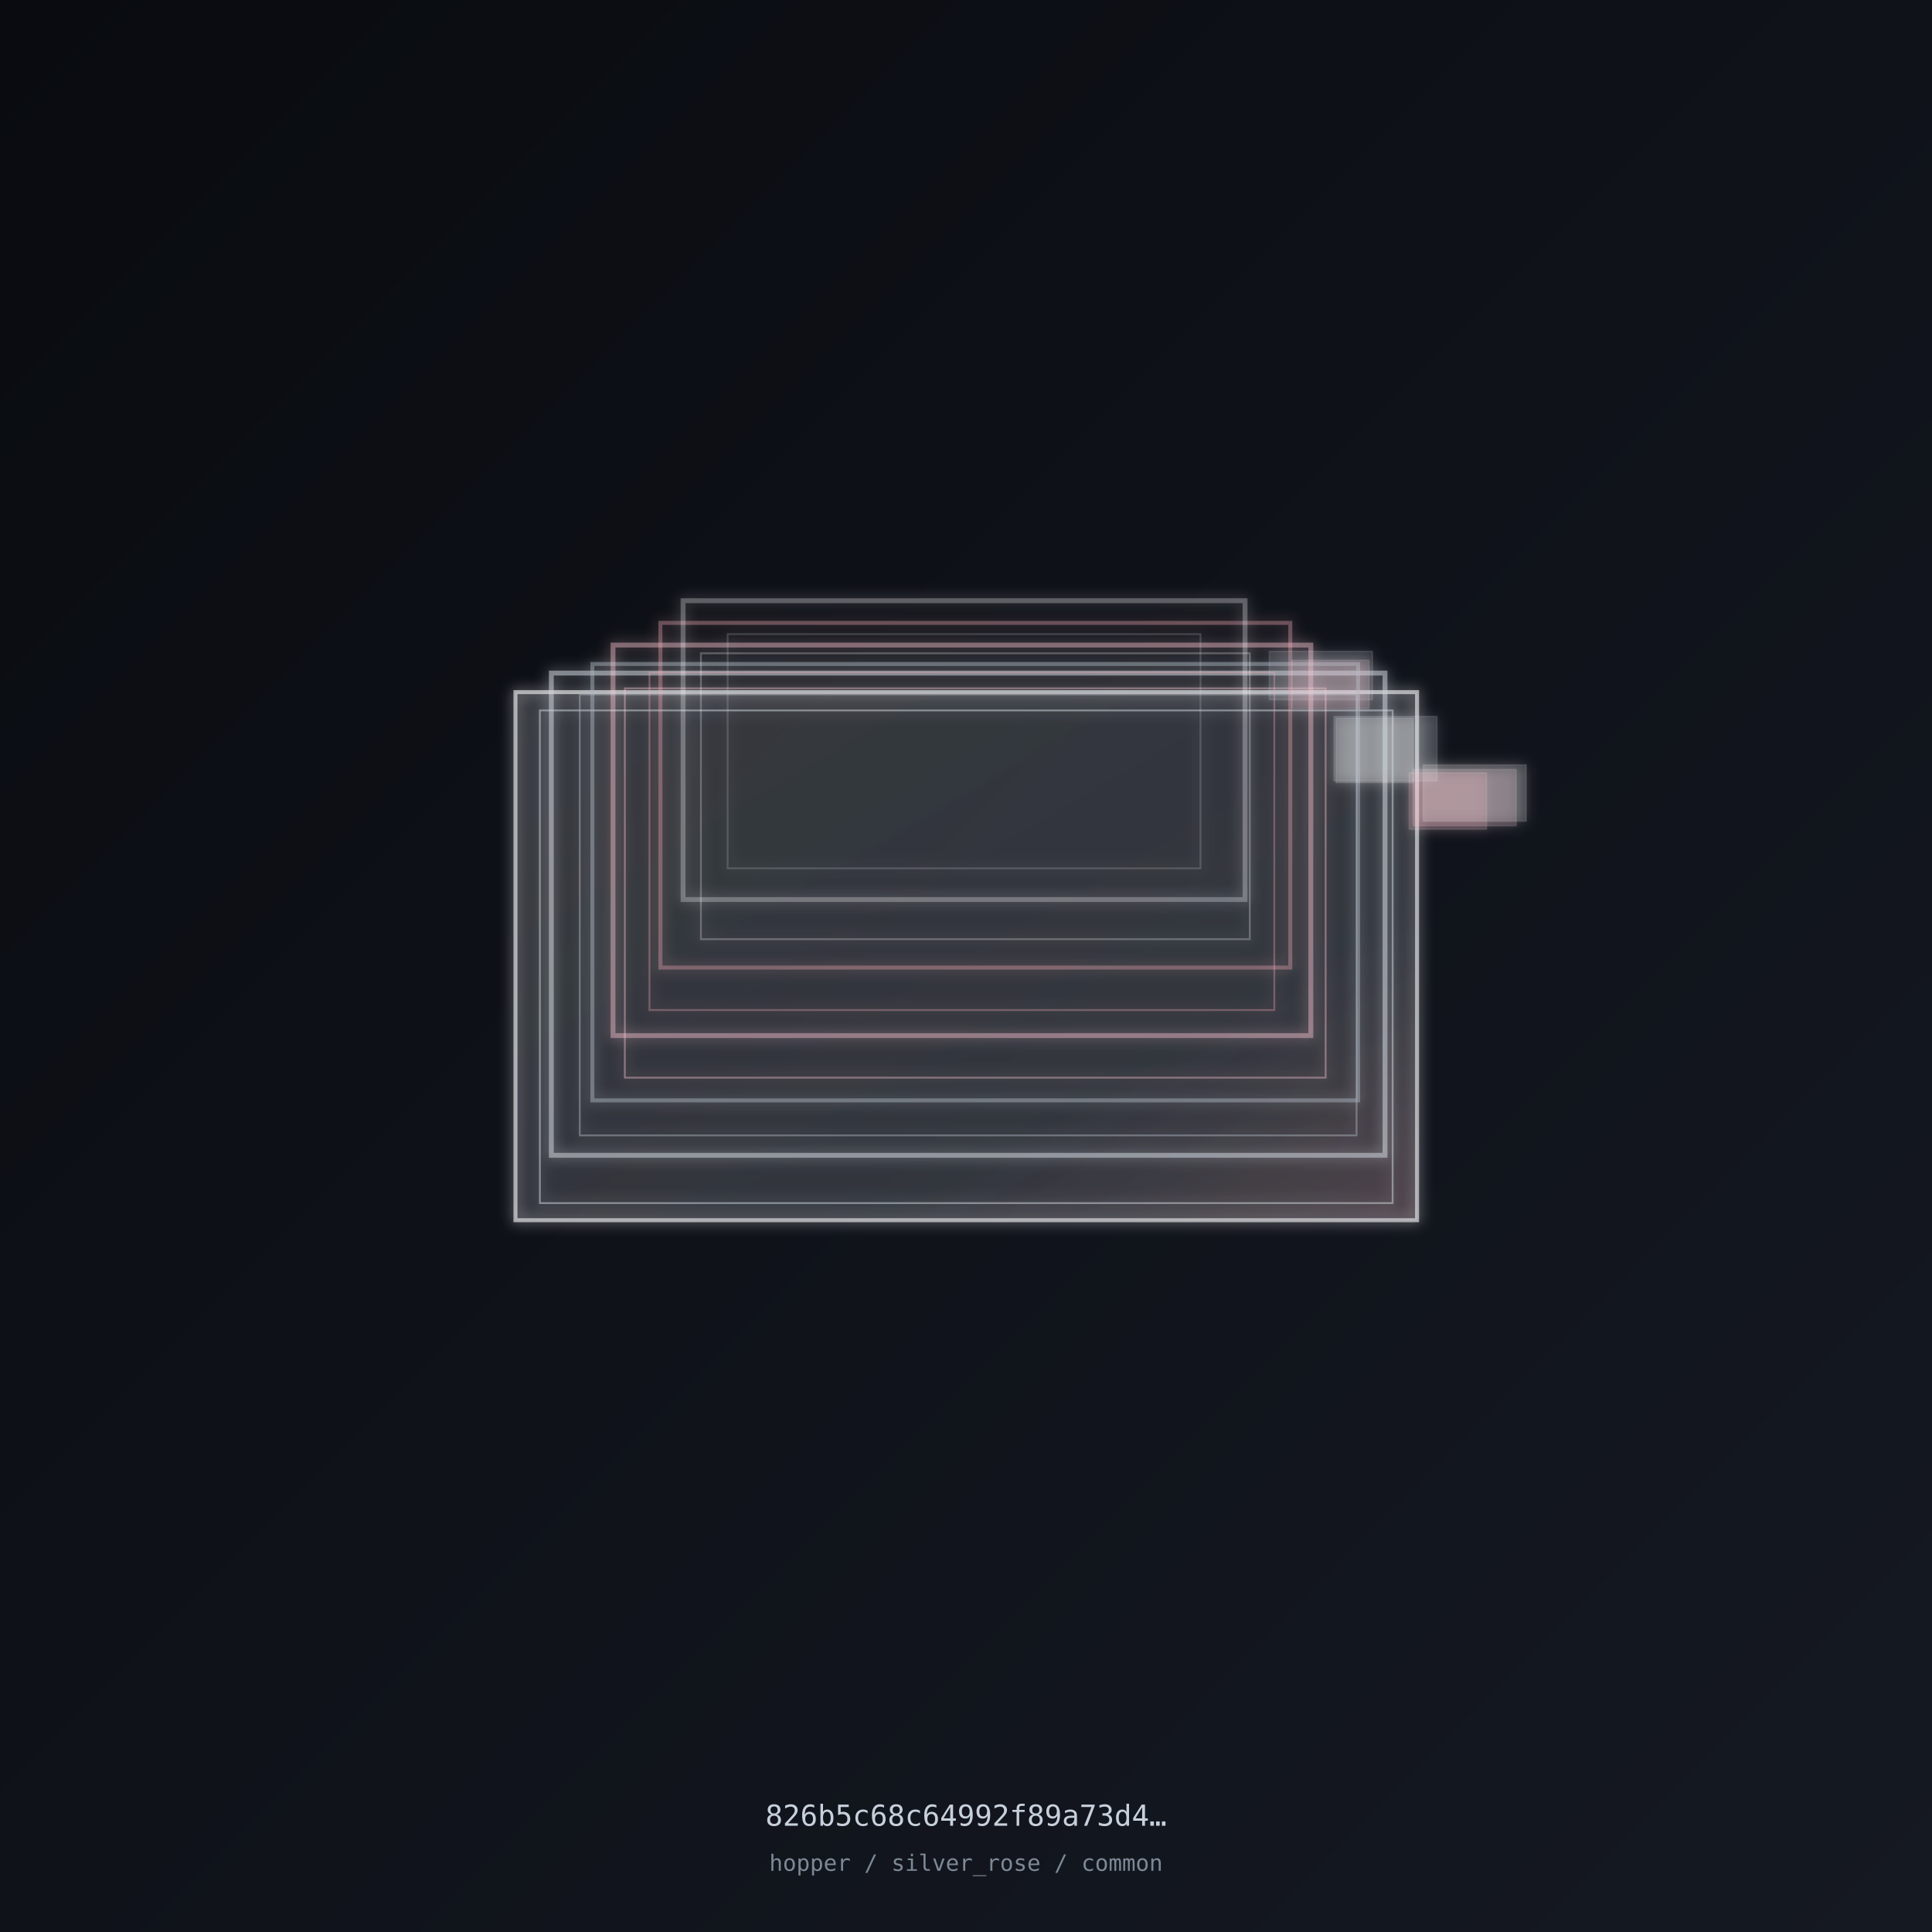
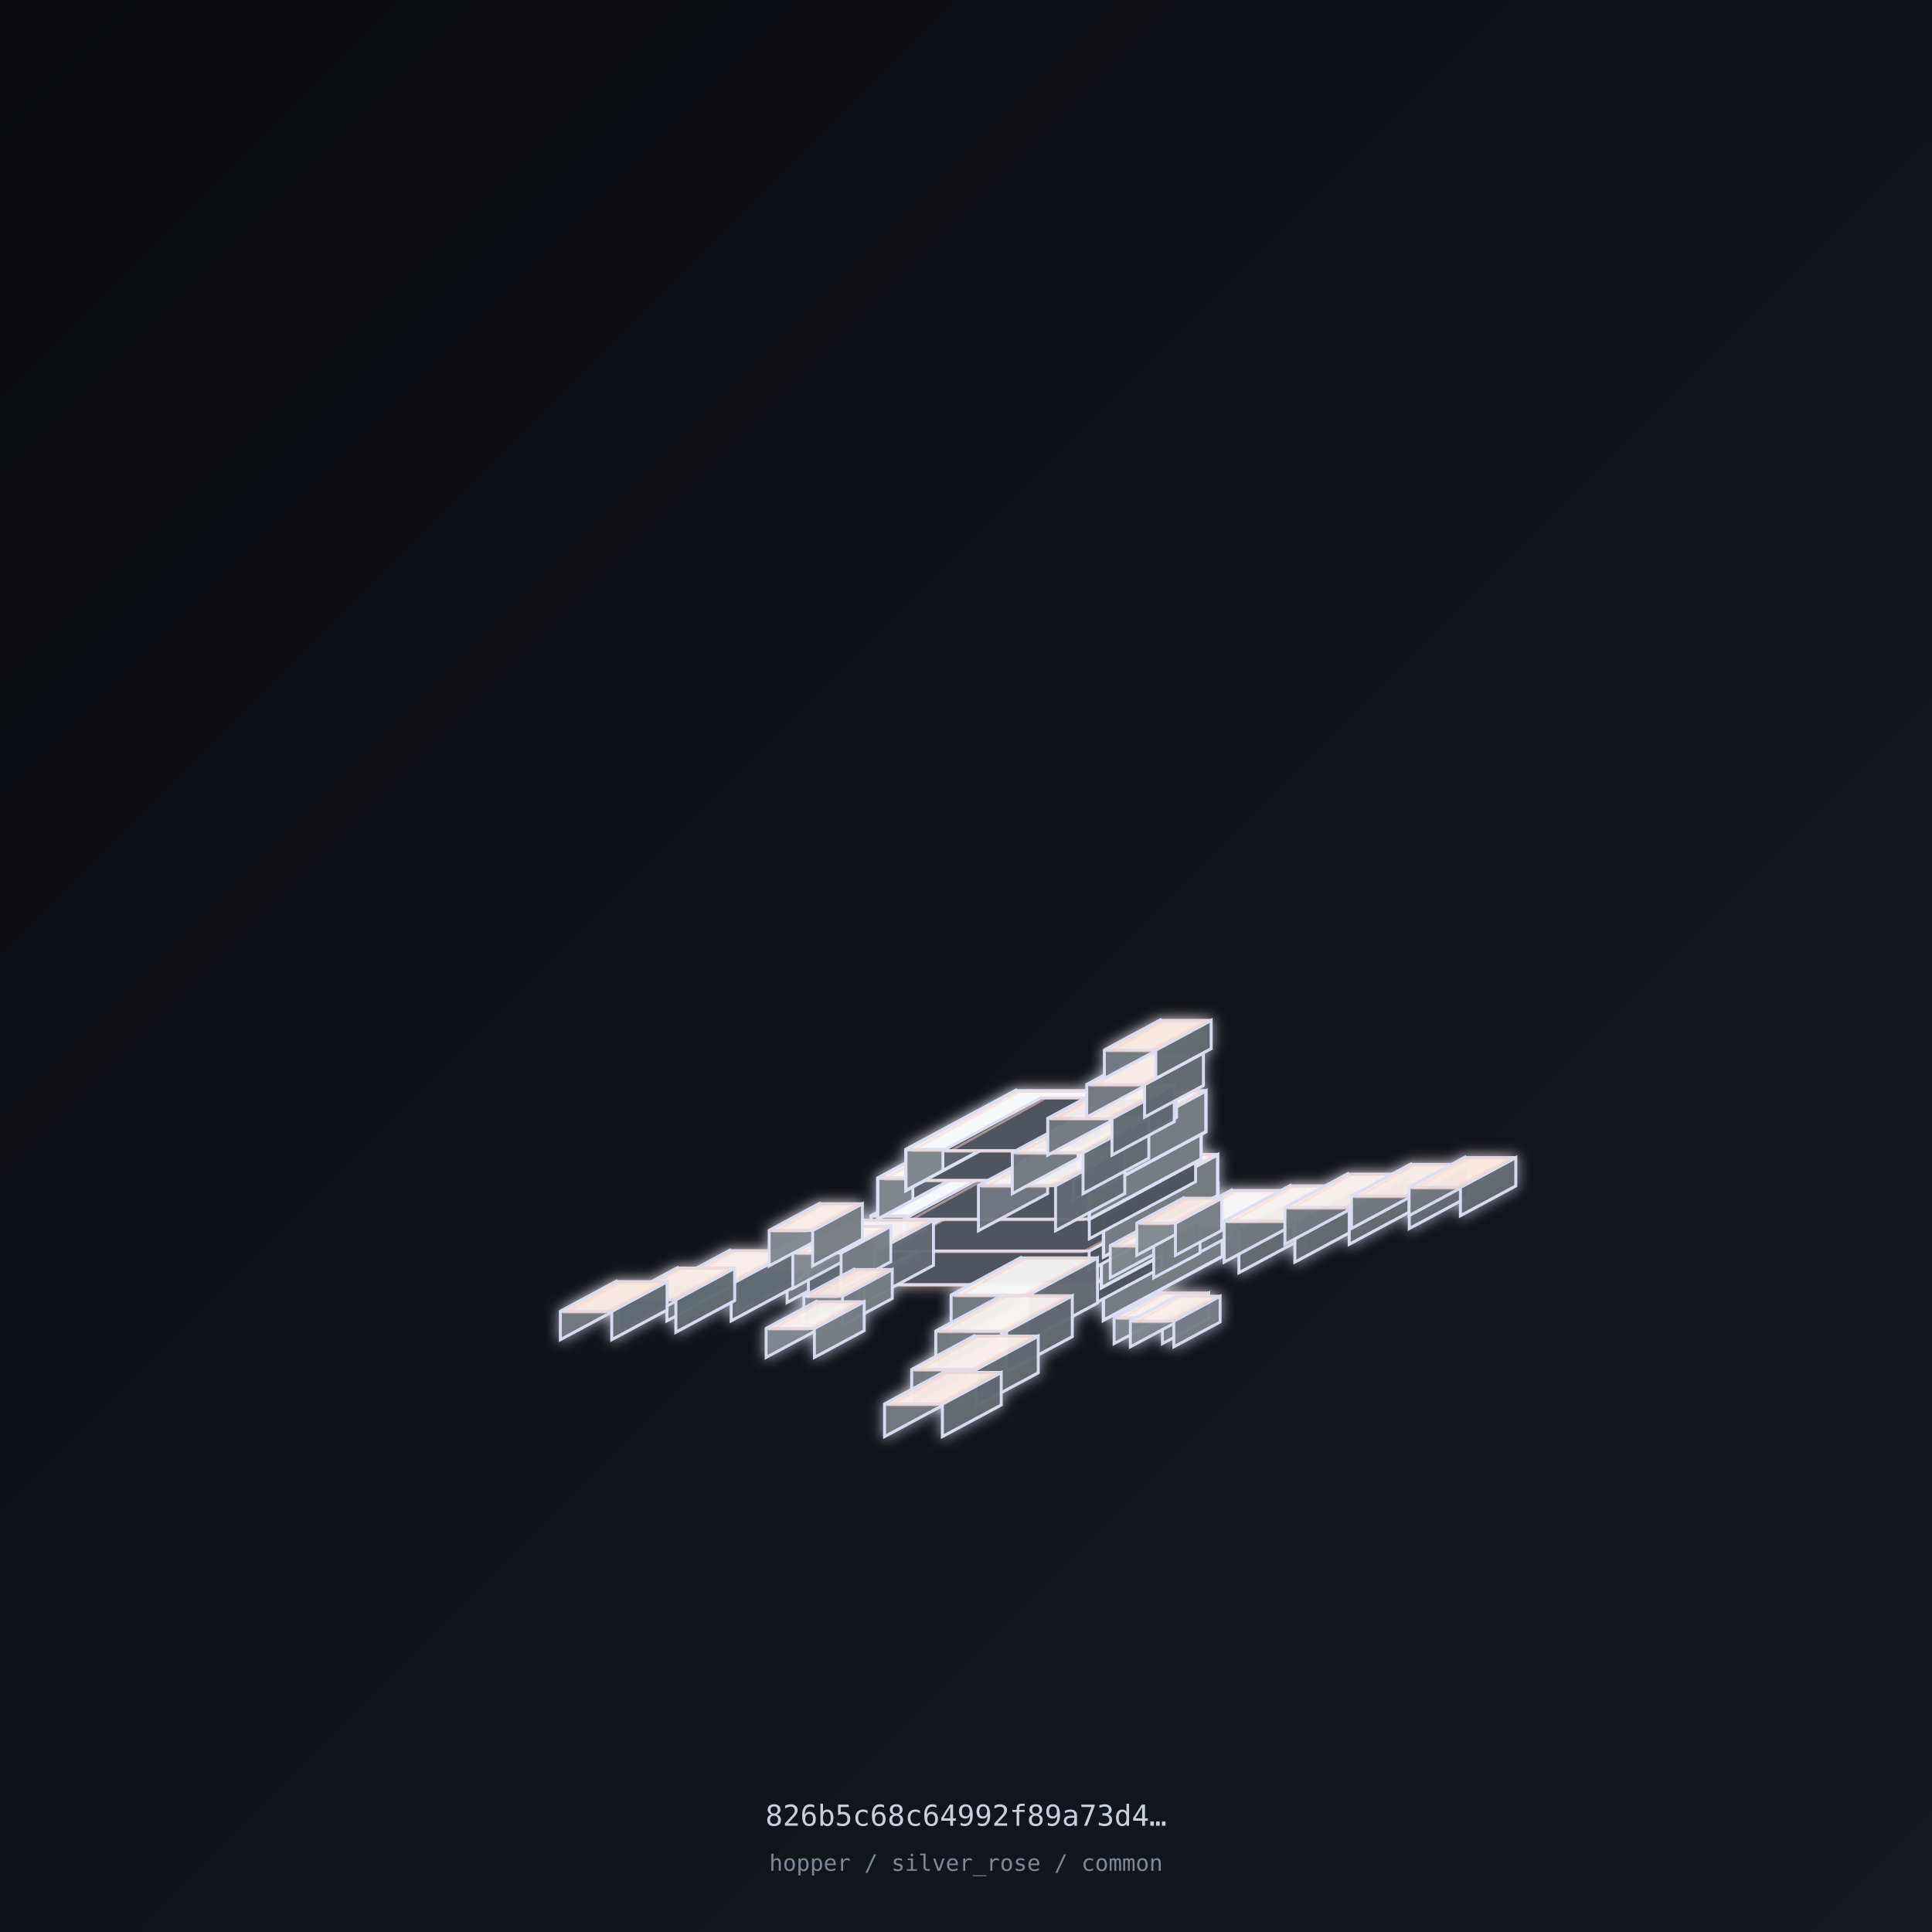
<svg xmlns="http://www.w3.org/2000/svg" width="1200" height="1200" viewBox="0 0 1200 1200">
  <defs>
    <linearGradient id="bg" x1="0%" y1="0%" x2="100%" y2="100%">
      <stop offset="0%" stop-color="#090b10" />
      <stop offset="100%" stop-color="#151922" />
    </linearGradient>
    <linearGradient id="oxide" x1="0%" y1="0%" x2="100%" y2="100%">
      <stop offset="0%" stop-color="#f8f9fa" stop-opacity="0.479" />
      <stop offset="35%" stop-color="#ced4da" stop-opacity="0.536" />
      <stop offset="70%" stop-color="#adb5bd" stop-opacity="0.615" />
      <stop offset="100%" stop-color="#ffcad4" stop-opacity="0.743" />
    </linearGradient>
    <filter id="softGlow">
      <feGaussianBlur stdDeviation="4" result="blur" />
      <feMerge>
        <feMergeNode in="blur" />
        <feMergeNode in="SourceGraphic" />
      </feMerge>
    </filter>
  </defs>
  <rect width="100%" height="100%" fill="url(#bg)" />
  <g filter="url(#softGlow)">
-     <rect x="320.16" y="429.89" width="560.00" height="328.00" fill="url(#oxide)" fill-opacity="0.189" stroke="none" />
-     <g id="bismuth-growth" class="bismuth-growth">
-       <rect class="growth-terrace" x="320.16" y="429.89" width="560.00" height="328.00" fill="none" stroke="#f8f9fa" stroke-width="2.48" stroke-opacity="0.598" />
-       <rect class="hopper-step" x="335.33" y="441.26" width="529.66" height="306.01" fill="none" stroke="#ced4da" stroke-width="1.15" stroke-opacity="0.517" />
-       <rect class="growth-terrace" x="342.44" y="418.06" width="517.81" height="299.52" fill="none" stroke="#ced4da" stroke-width="3.03" stroke-opacity="0.535" />
-       <rect class="hopper-step" x="360.11" y="431.31" width="482.47" height="273.90" fill="none" stroke="#adb5bd" stroke-width="1.15" stroke-opacity="0.455" />
-       <rect class="growth-terrace" x="367.93" y="412.42" width="475.62" height="271.04" fill="none" stroke="#adb5bd" stroke-width="2.48" stroke-opacity="0.472" />
-       <rect class="hopper-step" x="388.10" y="427.55" width="435.28" height="241.80" fill="none" stroke="#ffcad4" stroke-width="1.15" stroke-opacity="0.392" />
-       <rect class="growth-terrace" x="380.75" y="400.66" width="433.43" height="242.57" fill="none" stroke="#ffcad4" stroke-width="3.03" stroke-opacity="0.409" />
-       <rect class="hopper-step" x="403.41" y="417.66" width="388.09" height="209.70" fill="none" stroke="#f4acb7" stroke-width="1.15" stroke-opacity="0.329" />
-       <rect class="growth-terrace" x="410.19" y="386.88" width="391.24" height="214.09" fill="none" stroke="#f4acb7" stroke-width="2.48" stroke-opacity="0.346" />
-       <rect class="hopper-step" x="435.36" y="405.76" width="340.90" height="177.59" fill="none" stroke="#f8f9fa" stroke-width="1.15" stroke-opacity="0.266" />
-       <rect class="growth-terrace" x="424.27" y="373.11" width="349.05" height="185.61" fill="none" stroke="#f8f9fa" stroke-width="3.03" stroke-opacity="0.283" />
-       <rect class="hopper-step" x="451.94" y="393.86" width="293.71" height="145.49" fill="none" stroke="#ced4da" stroke-width="1.15" stroke-opacity="0.203" />
-       <rect class="growth-terrace branch-terrace" x="-331.94" y="497.11" width="72.00" height="40.00" fill="#adb5bd" fill-opacity="0.175" stroke="#f8f9fa" stroke-opacity="0.12" stroke-width="0.85" />
-       <rect class="growth-terrace branch-terrace" x="877.72" y="477.91" width="64.00" height="35.00" fill="#ffcad4" fill-opacity="0.175" stroke="#f8f9fa" stroke-opacity="0.12" stroke-width="0.85" />
-       <rect class="growth-terrace branch-terrace" x="-190.53" y="465.48" width="56.00" height="30.00" fill="#f4acb7" fill-opacity="0.175" stroke="#f8f9fa" stroke-opacity="0.12" stroke-width="0.85" />
-       <rect class="growth-terrace branch-terrace" x="829.77" y="446.06" width="48.00" height="40.00" fill="#f8f9fa" fill-opacity="0.175" stroke="#f8f9fa" stroke-opacity="0.12" stroke-width="0.85" />
-       <rect class="growth-terrace branch-terrace" x="-85.51" y="427.70" width="72.00" height="35.00" fill="#ced4da" fill-opacity="0.175" stroke="#f8f9fa" stroke-opacity="0.12" stroke-width="0.85" />
-       <rect class="growth-terrace branch-terrace" x="788.45" y="404.57" width="64.00" height="30.00" fill="#adb5bd" fill-opacity="0.175" stroke="#f8f9fa" stroke-opacity="0.12" stroke-width="0.85" />
-       <rect class="growth-terrace branch-terrace" x="-311.21" y="493.27" width="56.00" height="40.00" fill="#ffcad4" fill-opacity="0.175" stroke="#f8f9fa" stroke-opacity="0.12" stroke-width="0.85" />
-       <rect class="growth-terrace branch-terrace" x="875.29" y="480.07" width="48.00" height="35.00" fill="#f4acb7" fill-opacity="0.175" stroke="#f8f9fa" stroke-opacity="0.12" stroke-width="0.85" />
-       <rect class="growth-terrace branch-terrace" x="-208.86" y="464.37" width="72.00" height="30.00" fill="#f8f9fa" fill-opacity="0.175" stroke="#f8f9fa" stroke-opacity="0.12" stroke-width="0.85" />
-       <rect class="growth-terrace branch-terrace" x="828.53" y="445.01" width="64.00" height="40.00" fill="#ced4da" fill-opacity="0.175" stroke="#f8f9fa" stroke-opacity="0.12" stroke-width="0.85" />
-       <rect class="growth-terrace branch-terrace" x="-57.44" y="427.13" width="56.00" height="35.00" fill="#adb5bd" fill-opacity="0.175" stroke="#f8f9fa" stroke-opacity="0.12" stroke-width="0.85" />
-       <rect class="growth-terrace branch-terrace" x="802.38" y="410.06" width="48.00" height="30.00" fill="#ffcad4" fill-opacity="0.175" stroke="#f8f9fa" stroke-opacity="0.12" stroke-width="0.85" />
-       <rect class="growth-terrace branch-terrace" x="-338.27" y="499.61" width="72.00" height="40.00" fill="#f4acb7" fill-opacity="0.175" stroke="#f8f9fa" stroke-opacity="0.12" stroke-width="0.85" />
-       <rect class="growth-terrace branch-terrace" x="883.97" y="475.04" width="64.00" height="35.00" fill="#f8f9fa" fill-opacity="0.175" stroke="#f8f9fa" stroke-opacity="0.12" stroke-width="0.85" />
+     <g id="bismuth-crystal" class="bismuth-crystal hopper-crystal bismuth-growth">
+       <g class="hopper-tower">
+         <g class="hopper-step">
+           <g class="iso-cuboid growth-terrace" opacity="1.000">
+             <polygon class="left-face" points="514.93,820.06 588.82,780.36 588.82,754.92 514.93,794.61" fill="#7f868e" stroke="#dcdff5" stroke-width="2.06" />
+             <polygon class="right-face" points="685.33,820.06 759.22,780.36 759.22,754.92 685.33,794.61" fill="#747c84" stroke="#dcdff5" stroke-width="2.06" />
+             <polygon class="top-face" points="514.93,794.61 685.33,794.61 759.22,754.92 588.82,754.92" fill="#f6f9fc" stroke="#dcdff5" stroke-width="2.06" />
+             <polygon class="oxide-band" points="519.00,795.22 681.26,795.22 756.37,755.12 591.67,755.12" fill="none" stroke="#ffd4c1" stroke-width="1.71" stroke-opacity="0.501" />
+           </g>
+           <g class="iso-cuboid hopper-recess" opacity="0.980">
+             <polygon class="left-face" points="533.15,810.11 603.54,772.30 603.54,760.08 533.15,797.90" fill="#5d656e" stroke="#dcdff5" stroke-width="1.81" />
+             <polygon class="right-face" points="678.93,810.11 749.33,772.30 749.33,760.08 678.93,797.90" fill="#4e565d" stroke="#dcdff5" stroke-width="1.81" />
+             <polygon class="top-face" points="533.15,797.90 678.93,797.90 749.33,760.08 603.54,760.08" fill="#4d515e" stroke="#dcdff5" stroke-width="1.81" />
+             <polygon class="oxide-band" points="537.15,798.50 674.93,798.50 746.53,760.28 606.34,760.28" fill="none" stroke="#ffd4c1" stroke-width="1.46" stroke-opacity="0.501" />
+           </g>
+         </g>
+         <g class="hopper-step">
+           <g class="iso-cuboid growth-terrace" opacity="1.000">
+             <polygon class="left-face" points="526.68,799.83 599.09,760.93 599.09,735.49 526.68,774.39" fill="#7f868e" stroke="#dcdff5" stroke-width="2.06" />
+             <polygon class="right-face" points="684.08,799.83 756.49,760.93 756.49,735.49 684.08,774.39" fill="#747c84" stroke="#dcdff5" stroke-width="2.06" />
+             <polygon class="top-face" points="526.68,774.39 684.08,774.39 756.49,735.49 599.09,735.49" fill="#f6f9fc" stroke="#dcdff5" stroke-width="2.06" />
+             <polygon class="oxide-band" points="530.75,775.00 680.01,775.00 753.64,735.69 601.94,735.69" fill="none" stroke="#ffd4c1" stroke-width="1.71" stroke-opacity="0.501" />
+           </g>
+           <g class="iso-cuboid hopper-recess" opacity="0.980">
+             <polygon class="left-face" points="546.10,789.23 614.35,752.56 614.35,740.35 546.10,777.01" fill="#5d656e" stroke="#dcdff5" stroke-width="1.81" />
+             <polygon class="right-face" points="676.48,789.23 744.74,752.56 744.74,740.35 676.48,777.01" fill="#4e565d" stroke="#dcdff5" stroke-width="1.81" />
+             <polygon class="top-face" points="546.10,777.01 676.48,777.01 744.74,740.35 614.35,740.35" fill="#4d515e" stroke="#dcdff5" stroke-width="1.81" />
+             <polygon class="oxide-band" points="550.10,777.61 672.48,777.61 741.94,740.55 617.15,740.55" fill="none" stroke="#ffd4c1" stroke-width="1.46" stroke-opacity="0.501" />
+           </g>
+         </g>
+         <g class="hopper-step">
+           <g class="iso-cuboid growth-terrace" opacity="1.000">
+             <polygon class="left-face" points="540.99,780.71 611.92,742.60 611.92,717.16 540.99,755.26" fill="#7f868e" stroke="#dcdff5" stroke-width="2.06" />
+             <polygon class="right-face" points="685.39,780.71 756.32,742.60 756.32,717.16 685.39,755.26" fill="#747c84" stroke="#dcdff5" stroke-width="2.06" />
+             <polygon class="top-face" points="540.99,755.26 685.39,755.26 756.32,717.16 611.92,717.16" fill="#f6f9fc" stroke="#dcdff5" stroke-width="2.06" />
+             <polygon class="oxide-band" points="545.06,755.87 681.32,755.87 753.47,717.36 614.77,717.36" fill="none" stroke="#ffd4c1" stroke-width="1.71" stroke-opacity="0.501" />
+           </g>
+           <g class="iso-cuboid hopper-recess" opacity="0.980">
+             <polygon class="left-face" points="561.61,769.44 627.61,733.98 627.61,721.77 561.61,757.23" fill="#5d656e" stroke="#dcdff5" stroke-width="1.81" />
+             <polygon class="right-face" points="676.59,769.44 742.60,733.98 742.60,721.77 676.59,757.23" fill="#4e565d" stroke="#dcdff5" stroke-width="1.81" />
+             <polygon class="top-face" points="561.61,757.23 676.59,757.23 742.60,721.77 627.61,721.77" fill="#4d515e" stroke="#dcdff5" stroke-width="1.81" />
+             <polygon class="oxide-band" points="565.61,757.83 672.59,757.83 739.80,721.97 630.41,721.97" fill="none" stroke="#ffd4c1" stroke-width="1.46" stroke-opacity="0.501" />
+           </g>
+         </g>
+         <g class="hopper-step">
+           <g class="iso-cuboid growth-terrace" opacity="1.000">
+             <polygon class="left-face" points="545.17,757.24 614.62,719.93 614.62,694.48 545.17,731.79" fill="#7f868e" stroke="#dcdff5" stroke-width="2.06" />
+             <polygon class="right-face" points="676.57,757.24 746.02,719.93 746.02,694.48 676.57,731.79" fill="#747c84" stroke="#dcdff5" stroke-width="2.06" />
+             <polygon class="top-face" points="545.17,731.79 676.57,731.79 746.02,694.48 614.62,694.48" fill="#f6f9fc" stroke="#dcdff5" stroke-width="2.06" />
+             <polygon class="oxide-band" points="549.24,732.40 672.49,732.40 743.17,694.69 617.47,694.69" fill="none" stroke="#ffd4c1" stroke-width="1.71" stroke-opacity="0.501" />
+           </g>
+           <g class="iso-cuboid hopper-recess" opacity="0.980">
+             <polygon class="left-face" points="566.98,745.31 630.58,711.15 630.58,698.94 566.98,733.10" fill="#5d656e" stroke="#dcdff5" stroke-width="1.81" />
+             <polygon class="right-face" points="666.57,745.31 730.17,711.15 730.17,698.94 666.57,733.10" fill="#4e565d" stroke="#dcdff5" stroke-width="1.81" />
+             <polygon class="top-face" points="566.98,733.10 666.57,733.10 730.17,698.94 630.58,698.94" fill="#4d515e" stroke="#dcdff5" stroke-width="1.81" />
+             <polygon class="oxide-band" points="570.98,733.70 662.57,733.70 727.37,699.14 633.38,699.14" fill="none" stroke="#ffd4c1" stroke-width="1.46" stroke-opacity="0.501" />
+           </g>
+         </g>
+         <g class="hopper-step">
+           <g class="iso-cuboid growth-terrace" opacity="1.000">
+             <polygon class="left-face" points="562.64,739.47 630.62,702.95 630.62,677.51 562.64,714.03" fill="#7f868e" stroke="#dcdff5" stroke-width="2.06" />
+             <polygon class="right-face" points="681.04,739.47 749.02,702.95 749.02,677.51 681.04,714.03" fill="#747c84" stroke="#dcdff5" stroke-width="2.06" />
+             <polygon class="top-face" points="562.64,714.03 681.04,714.03 749.02,677.51 630.62,677.51" fill="#f6f9fc" stroke="#dcdff5" stroke-width="2.06" />
+             <polygon class="oxide-band" points="566.71,714.64 676.97,714.64 746.17,677.71 633.47,677.71" fill="none" stroke="#ffd4c1" stroke-width="1.71" stroke-opacity="0.501" />
+           </g>
+           <g class="iso-cuboid hopper-recess" opacity="0.980">
+             <polygon class="left-face" points="585.66,726.89 646.65,694.12 646.65,681.91 585.66,714.67" fill="#5d656e" stroke="#dcdff5" stroke-width="1.81" />
+             <polygon class="right-face" points="669.85,726.89 730.83,694.12 730.83,681.91 669.85,714.67" fill="#4e565d" stroke="#dcdff5" stroke-width="1.81" />
+             <polygon class="top-face" points="585.66,714.67 669.85,714.67 730.83,681.91 646.65,681.91" fill="#4d515e" stroke="#dcdff5" stroke-width="1.81" />
+             <polygon class="oxide-band" points="589.66,715.27 665.85,715.27 728.03,682.11 649.45,682.11" fill="none" stroke="#ffd4c1" stroke-width="1.46" stroke-opacity="0.501" />
+           </g>
+         </g>
+       </g>
+       <g class="side-growth side-growth-east">
+         <g class="iso-cuboid side-growth" opacity="0.960">
+           <polygon class="left-face" points="721.59,790.51 764.57,767.41 764.57,739.41 721.59,762.51" fill="#717880" stroke="#dcdff5" stroke-width="1.86" />
+           <polygon class="right-face" points="769.51,790.51 812.50,767.41 812.50,739.41 769.51,762.51" fill="#616971" stroke="#dcdff5" stroke-width="1.86" />
+           <polygon class="top-face" points="721.59,762.51 769.51,762.51 812.50,739.41 764.57,739.41" fill="#f7f5f5" stroke="#dcdff5" stroke-width="1.86" />
+           <polygon class="oxide-band" points="726.07,763.18 765.03,763.18 809.36,739.64 767.71,739.64" fill="none" stroke="#ffd4c1" stroke-width="1.51" stroke-opacity="0.501" />
+         </g>
+         <g class="iso-cuboid side-growth" opacity="0.960">
+           <polygon class="left-face" points="760.33,783.91 801.17,761.97 801.17,736.57 760.33,758.51" fill="#717880" stroke="#dcdff5" stroke-width="1.86" />
+           <polygon class="right-face" points="804.26,783.91 845.09,761.97 845.09,736.57 804.26,758.51" fill="#616971" stroke="#dcdff5" stroke-width="1.86" />
+           <polygon class="top-face" points="760.33,758.51 804.26,758.51 845.09,736.57 801.17,736.57" fill="#f8f2f0" stroke="#dcdff5" stroke-width="1.86" />
+           <polygon class="oxide-band" points="764.40,759.12 800.19,759.12 842.25,736.78 804.01,736.78" fill="none" stroke="#ffd4c1" stroke-width="1.51" stroke-opacity="0.501" />
+         </g>
+         <g class="iso-cuboid side-growth" opacity="0.960">
+           <polygon class="left-face" points="798.09,772.86 836.78,752.08 836.78,729.28 798.09,750.06" fill="#717880" stroke="#dcdff5" stroke-width="1.86" />
+           <polygon class="right-face" points="838.01,772.86 876.70,752.08 876.70,729.28 838.01,750.06" fill="#616971" stroke="#dcdff5" stroke-width="1.86" />
+           <polygon class="top-face" points="798.09,750.06 838.01,750.06 876.70,729.28 836.78,729.28" fill="#f9efeb" stroke="#dcdff5" stroke-width="1.86" />
+           <polygon class="oxide-band" points="802.09,750.66 834.01,750.66 873.90,729.48 839.58,729.48" fill="none" stroke="#ffd4c1" stroke-width="1.51" stroke-opacity="0.501" />
+         </g>
+         <g class="iso-cuboid side-growth" opacity="0.960">
+           <polygon class="left-face" points="839.41,763.07 875.95,743.44 875.95,723.24 839.41,742.87" fill="#717880" stroke="#dcdff5" stroke-width="1.86" />
+           <polygon class="right-face" points="875.34,763.07 911.88,743.44 911.88,723.24 875.34,742.87" fill="#616971" stroke="#dcdff5" stroke-width="1.86" />
+           <polygon class="top-face" points="839.41,742.87 875.34,742.87 911.88,723.24 875.95,723.24" fill="#f9ece7" stroke="#dcdff5" stroke-width="1.86" />
+           <polygon class="oxide-band" points="843.41,743.47 871.34,743.47 909.08,723.44 878.75,723.44" fill="none" stroke="#ffd4c1" stroke-width="1.51" stroke-opacity="0.501" />
+         </g>
+         <g class="iso-cuboid side-growth" opacity="0.960">
+           <polygon class="left-face" points="875.18,755.08 909.57,736.61 909.57,719.01 875.18,737.48" fill="#717880" stroke="#dcdff5" stroke-width="1.86" />
+           <polygon class="right-face" points="907.10,755.08 941.49,736.61 941.49,719.01 907.10,737.48" fill="#616971" stroke="#dcdff5" stroke-width="1.86" />
+           <polygon class="top-face" points="875.18,737.48 907.10,737.48 941.49,719.01 909.57,719.01" fill="#fae9e2" stroke="#dcdff5" stroke-width="1.86" />
+           <polygon class="oxide-band" points="879.18,738.08 903.10,738.08 938.69,719.21 912.37,719.21" fill="none" stroke="#ffd4c1" stroke-width="1.51" stroke-opacity="0.501" />
+         </g>
+       </g>
+       <g class="side-growth side-growth-west">
+         <g class="iso-cuboid side-growth" opacity="0.960">
+           <polygon class="left-face" points="488.89,808.97 531.88,785.87 531.88,757.87 488.89,780.97" fill="#717880" stroke="#dcdff5" stroke-width="1.86" />
+           <polygon class="right-face" points="536.82,808.97 579.81,785.87 579.81,757.87 536.82,780.97" fill="#616971" stroke="#dcdff5" stroke-width="1.86" />
+           <polygon class="top-face" points="488.89,780.97 536.82,780.97 579.81,757.87 531.88,757.87" fill="#f7f5f5" stroke="#dcdff5" stroke-width="1.86" />
+           <polygon class="oxide-band" points="493.37,781.64 532.34,781.64 576.67,758.10 535.02,758.10" fill="none" stroke="#ffd4c1" stroke-width="1.51" stroke-opacity="0.501" />
+         </g>
+         <g class="iso-cuboid side-growth" opacity="0.960">
+           <polygon class="left-face" points="458.17,814.90 499.01,792.96 499.01,767.56 458.17,789.50" fill="#717880" stroke="#dcdff5" stroke-width="1.86" />
+           <polygon class="right-face" points="502.10,814.90 542.94,792.96 542.94,767.56 502.10,789.50" fill="#616971" stroke="#dcdff5" stroke-width="1.86" />
+           <polygon class="top-face" points="458.17,789.50 502.10,789.50 542.94,767.56 499.01,767.56" fill="#f8f2f0" stroke="#dcdff5" stroke-width="1.86" />
+           <polygon class="oxide-band" points="462.24,790.11 498.03,790.11 540.09,767.77 501.86,767.77" fill="none" stroke="#ffd4c1" stroke-width="1.51" stroke-opacity="0.501" />
+         </g>
+         <g class="iso-cuboid side-growth" opacity="0.960">
+           <polygon class="left-face" points="414.22,820.40 452.91,799.62 452.91,776.82 414.22,797.60" fill="#717880" stroke="#dcdff5" stroke-width="1.86" />
+           <polygon class="right-face" points="454.14,820.40 492.83,799.62 492.83,776.82 454.14,797.60" fill="#616971" stroke="#dcdff5" stroke-width="1.86" />
+           <polygon class="top-face" points="414.22,797.60 454.14,797.60 492.83,776.82 452.91,776.82" fill="#f9efeb" stroke="#dcdff5" stroke-width="1.86" />
+           <polygon class="oxide-band" points="418.22,798.20 450.14,798.20 490.03,777.02 455.71,777.02" fill="none" stroke="#ffd4c1" stroke-width="1.51" stroke-opacity="0.501" />
+         </g>
+         <g class="iso-cuboid side-growth" opacity="0.960">
+           <polygon class="left-face" points="383.87,827.47 420.41,807.84 420.41,787.64 383.87,807.27" fill="#717880" stroke="#dcdff5" stroke-width="1.86" />
+           <polygon class="right-face" points="419.79,827.47 456.33,807.84 456.33,787.64 419.79,807.27" fill="#616971" stroke="#dcdff5" stroke-width="1.86" />
+           <polygon class="top-face" points="383.87,807.27 419.79,807.27 456.33,787.64 420.41,787.64" fill="#f9ece7" stroke="#dcdff5" stroke-width="1.86" />
+           <polygon class="oxide-band" points="387.87,807.87 415.79,807.87 453.53,787.84 423.21,787.84" fill="none" stroke="#ffd4c1" stroke-width="1.51" stroke-opacity="0.501" />
+         </g>
+         <g class="iso-cuboid side-growth" opacity="0.960">
+           <polygon class="left-face" points="348.05,832.09 382.44,813.62 382.44,796.02 348.05,814.49" fill="#717880" stroke="#dcdff5" stroke-width="1.86" />
+           <polygon class="right-face" points="379.97,832.09 414.36,813.62 414.36,796.02 379.97,814.49" fill="#616971" stroke="#dcdff5" stroke-width="1.86" />
+           <polygon class="top-face" points="348.05,814.49 379.97,814.49 414.36,796.02 382.44,796.02" fill="#fae9e2" stroke="#dcdff5" stroke-width="1.86" />
+           <polygon class="oxide-band" points="352.05,815.09 375.97,815.09 411.56,796.22 385.24,796.22" fill="none" stroke="#ffd4c1" stroke-width="1.51" stroke-opacity="0.501" />
+         </g>
+       </g>
+       <g class="side-growth side-growth-north">
+         <g class="iso-cuboid side-growth" opacity="0.960">
+           <polygon class="left-face" points="607.71,764.42 650.70,741.32 650.70,713.32 607.71,736.42" fill="#717880" stroke="#dcdff5" stroke-width="1.86" />
+           <polygon class="right-face" points="655.63,764.42 698.62,741.32 698.62,713.32 655.63,736.42" fill="#616971" stroke="#dcdff5" stroke-width="1.86" />
+           <polygon class="top-face" points="607.71,736.42 655.63,736.42 698.62,713.32 650.70,713.32" fill="#f7f5f5" stroke="#dcdff5" stroke-width="1.86" />
+           <polygon class="oxide-band" points="612.19,737.09 651.15,737.09 695.49,713.55 653.83,713.55" fill="none" stroke="#ffd4c1" stroke-width="1.51" stroke-opacity="0.501" />
+         </g>
+         <g class="iso-cuboid side-growth" opacity="0.960">
+           <polygon class="left-face" points="628.77,741.35 669.61,719.41 669.61,694.01 628.77,715.95" fill="#717880" stroke="#dcdff5" stroke-width="1.86" />
+           <polygon class="right-face" points="672.70,741.35 713.54,719.41 713.54,694.01 672.70,715.95" fill="#616971" stroke="#dcdff5" stroke-width="1.86" />
+           <polygon class="top-face" points="628.77,715.95 672.70,715.95 713.54,694.01 669.61,694.01" fill="#f8f2f0" stroke="#dcdff5" stroke-width="1.86" />
+           <polygon class="oxide-band" points="632.84,716.56 668.63,716.56 710.69,694.21 672.46,694.21" fill="none" stroke="#ffd4c1" stroke-width="1.51" stroke-opacity="0.501" />
+         </g>
+         <g class="iso-cuboid side-growth" opacity="0.960">
+           <polygon class="left-face" points="650.76,717.46 689.45,696.68 689.45,673.88 650.76,694.66" fill="#717880" stroke="#dcdff5" stroke-width="1.86" />
+           <polygon class="right-face" points="690.68,717.46 729.37,696.68 729.37,673.88 690.68,694.66" fill="#616971" stroke="#dcdff5" stroke-width="1.86" />
+           <polygon class="top-face" points="650.76,694.66 690.68,694.66 729.37,673.88 689.45,673.88" fill="#f9efeb" stroke="#dcdff5" stroke-width="1.86" />
+           <polygon class="oxide-band" points="654.76,695.26 686.68,695.26 726.57,674.08 692.25,674.08" fill="none" stroke="#ffd4c1" stroke-width="1.51" stroke-opacity="0.501" />
+         </g>
+         <g class="iso-cuboid side-growth" opacity="0.960">
+           <polygon class="left-face" points="674.97,693.86 711.51,674.23 711.51,654.03 674.97,673.66" fill="#717880" stroke="#dcdff5" stroke-width="1.86" />
+           <polygon class="right-face" points="710.90,693.86 747.44,674.23 747.44,654.03 710.90,673.66" fill="#616971" stroke="#dcdff5" stroke-width="1.86" />
+           <polygon class="top-face" points="674.97,673.66 710.90,673.66 747.44,654.03 711.51,654.03" fill="#f9ece7" stroke="#dcdff5" stroke-width="1.86" />
+           <polygon class="oxide-band" points="678.97,674.26 706.90,674.26 744.64,654.23 714.31,654.23" fill="none" stroke="#ffd4c1" stroke-width="1.51" stroke-opacity="0.501" />
+         </g>
+         <g class="iso-cuboid side-growth" opacity="0.960">
+           <polygon class="left-face" points="685.95,669.83 720.34,651.35 720.34,633.75 685.95,652.23" fill="#717880" stroke="#dcdff5" stroke-width="1.86" />
+           <polygon class="right-face" points="717.88,669.83 752.27,651.35 752.27,633.75 717.88,652.23" fill="#616971" stroke="#dcdff5" stroke-width="1.86" />
+           <polygon class="top-face" points="685.95,652.23 717.88,652.23 752.27,633.75 720.34,633.75" fill="#fae9e2" stroke="#dcdff5" stroke-width="1.86" />
+           <polygon class="oxide-band" points="689.95,652.83 713.88,652.83 749.47,633.95 723.14,633.95" fill="none" stroke="#ffd4c1" stroke-width="1.51" stroke-opacity="0.501" />
+         </g>
+       </g>
+       <g class="side-growth side-growth-south">
+         <g class="iso-cuboid side-growth" opacity="0.960">
+           <polygon class="left-face" points="590.76,832.43 633.75,809.33 633.75,781.33 590.76,804.43" fill="#717880" stroke="#dcdff5" stroke-width="1.86" />
+           <polygon class="right-face" points="638.69,832.43 681.67,809.33 681.67,781.33 638.69,804.43" fill="#616971" stroke="#dcdff5" stroke-width="1.86" />
+           <polygon class="top-face" points="590.76,804.43 638.69,804.43 681.67,781.33 633.75,781.33" fill="#f7f5f5" stroke="#dcdff5" stroke-width="1.86" />
+           <polygon class="oxide-band" points="595.24,805.10 634.21,805.10 678.54,781.56 636.89,781.56" fill="none" stroke="#ffd4c1" stroke-width="1.51" stroke-opacity="0.501" />
+         </g>
+         <g class="iso-cuboid side-growth" opacity="0.960">
+           <polygon class="left-face" points="581.25,852.15 622.09,830.21 622.09,804.81 581.25,826.75" fill="#717880" stroke="#dcdff5" stroke-width="1.86" />
+           <polygon class="right-face" points="625.17,852.15 666.01,830.21 666.01,804.81 625.17,826.75" fill="#616971" stroke="#dcdff5" stroke-width="1.86" />
+           <polygon class="top-face" points="581.25,826.75 625.17,826.75 666.01,804.81 622.09,804.81" fill="#f8f2f0" stroke="#dcdff5" stroke-width="1.86" />
+           <polygon class="oxide-band" points="585.31,827.36 621.11,827.36 663.17,805.01 624.93,805.01" fill="none" stroke="#ffd4c1" stroke-width="1.51" stroke-opacity="0.501" />
+         </g>
+         <g class="iso-cuboid side-growth" opacity="0.960">
+           <polygon class="left-face" points="566.27,873.44 604.96,852.65 604.96,829.85 566.27,850.64" fill="#717880" stroke="#dcdff5" stroke-width="1.86" />
+           <polygon class="right-face" points="606.19,873.44 644.88,852.65 644.88,829.85 606.19,850.64" fill="#616971" stroke="#dcdff5" stroke-width="1.86" />
+           <polygon class="top-face" points="566.27,850.64 606.19,850.64 644.88,829.85 604.96,829.85" fill="#f9efeb" stroke="#dcdff5" stroke-width="1.86" />
+           <polygon class="oxide-band" points="570.27,851.24 602.19,851.24 642.08,830.05 607.76,830.05" fill="none" stroke="#ffd4c1" stroke-width="1.51" stroke-opacity="0.501" />
+         </g>
+         <g class="iso-cuboid side-growth" opacity="0.960">
+           <polygon class="left-face" points="549.42,892.28 585.96,872.65 585.96,852.45 549.42,872.08" fill="#717880" stroke="#dcdff5" stroke-width="1.86" />
+           <polygon class="right-face" points="585.34,892.28 621.88,872.65 621.88,852.45 585.34,872.08" fill="#616971" stroke="#dcdff5" stroke-width="1.86" />
+           <polygon class="top-face" points="549.42,872.08 585.34,872.08 621.88,852.45 585.96,852.45" fill="#f9ece7" stroke="#dcdff5" stroke-width="1.86" />
+           <polygon class="oxide-band" points="553.42,872.68 581.34,872.68 619.08,852.65 588.76,852.65" fill="none" stroke="#ffd4c1" stroke-width="1.51" stroke-opacity="0.501" />
+         </g>
+       </g>
+       <g class="corner-growth">
+         <g class="iso-cuboid edge-growth" opacity="0.950">
+           <polygon class="left-face" points="492.41,800.27 523.30,783.67 523.30,761.67 492.41,778.27" fill="#7f868e" stroke="#dcdff5" stroke-width="1.81" />
+           <polygon class="right-face" points="522.41,800.27 553.30,783.67 553.30,761.67 522.41,778.27" fill="#747c84" stroke="#dcdff5" stroke-width="1.81" />
+           <polygon class="top-face" points="492.41,778.27 522.41,778.27 553.30,761.67 523.30,761.67" fill="#f8f1ef" stroke="#dcdff5" stroke-width="1.81" />
+           <polygon class="oxide-band" points="496.41,778.87 518.41,778.87 550.50,761.87 526.10,761.87" fill="none" stroke="#ffd4c1" stroke-width="1.46" stroke-opacity="0.501" />
+         </g>
+         <g class="iso-cuboid edge-growth" opacity="0.950">
+           <polygon class="left-face" points="689.59,793.69 718.34,778.25 718.34,758.25 689.59,773.69" fill="#7f868e" stroke="#dcdff5" stroke-width="1.81" />
+           <polygon class="right-face" points="716.59,793.69 745.34,778.25 745.34,758.25 716.59,773.69" fill="#747c84" stroke="#dcdff5" stroke-width="1.81" />
+           <polygon class="top-face" points="689.59,773.69 716.59,773.69 745.34,758.25 718.34,758.25" fill="#f9eeea" stroke="#dcdff5" stroke-width="1.81" />
+           <polygon class="oxide-band" points="693.59,774.29 712.59,774.29 742.54,758.45 721.14,758.45" fill="none" stroke="#ffd4c1" stroke-width="1.46" stroke-opacity="0.501" />
+         </g>
+         <g class="iso-cuboid edge-growth" opacity="0.950">
+           <polygon class="left-face" points="499.29,823.11 530.19,806.51 530.19,788.51 499.29,805.11" fill="#7f868e" stroke="#dcdff5" stroke-width="1.81" />
+           <polygon class="right-face" points="523.29,823.11 554.19,806.51 554.19,788.51 523.29,805.11" fill="#747c84" stroke="#dcdff5" stroke-width="1.81" />
+           <polygon class="top-face" points="499.29,805.11 523.29,805.11 554.19,788.51 530.19,788.51" fill="#f9ebe6" stroke="#dcdff5" stroke-width="1.81" />
+           <polygon class="oxide-band" points="503.29,805.71 519.29,805.71 551.39,788.71 532.99,788.71" fill="none" stroke="#ffd4c1" stroke-width="1.46" stroke-opacity="0.501" />
+         </g>
+         <g class="iso-cuboid edge-growth" opacity="0.950">
+           <polygon class="left-face" points="692.01,834.54 720.76,819.09 720.76,803.09 692.01,818.54" fill="#7f868e" stroke="#dcdff5" stroke-width="1.81" />
+           <polygon class="right-face" points="722.01,834.54 750.76,819.09 750.76,803.09 722.01,818.54" fill="#747c84" stroke="#dcdff5" stroke-width="1.81" />
+           <polygon class="top-face" points="692.01,818.54 722.01,818.54 750.76,803.09 720.76,803.09" fill="#f8f1ef" stroke="#dcdff5" stroke-width="1.81" />
+           <polygon class="oxide-band" points="696.01,819.14 718.01,819.14 747.96,803.29 723.56,803.29" fill="none" stroke="#ffd4c1" stroke-width="1.46" stroke-opacity="0.501" />
+         </g>
+         <g class="iso-cuboid edge-growth" opacity="0.950">
+           <polygon class="left-face" points="477.75,786.27 508.65,769.67 508.65,747.67 477.75,764.27" fill="#7f868e" stroke="#dcdff5" stroke-width="1.81" />
+           <polygon class="right-face" points="504.75,786.27 535.65,769.67 535.65,747.67 504.75,764.27" fill="#747c84" stroke="#dcdff5" stroke-width="1.81" />
+           <polygon class="top-face" points="477.75,764.27 504.75,764.27 535.65,747.67 508.65,747.67" fill="#f9eeea" stroke="#dcdff5" stroke-width="1.81" />
+           <polygon class="oxide-band" points="481.75,764.87 500.75,764.87 532.85,747.87 511.45,747.87" fill="none" stroke="#ffd4c1" stroke-width="1.46" stroke-opacity="0.501" />
+         </g>
+         <g class="iso-cuboid edge-growth" opacity="0.950">
+           <polygon class="left-face" points="706.07,779.69 734.81,764.25 734.81,744.25 706.07,759.69" fill="#7f868e" stroke="#dcdff5" stroke-width="1.81" />
+           <polygon class="right-face" points="730.07,779.69 758.81,764.25 758.81,744.25 730.07,759.69" fill="#747c84" stroke="#dcdff5" stroke-width="1.81" />
+           <polygon class="top-face" points="706.07,759.69 730.07,759.69 758.81,744.25 734.81,744.25" fill="#f9ebe6" stroke="#dcdff5" stroke-width="1.81" />
+           <polygon class="oxide-band" points="710.07,760.29 726.07,760.29 756.01,744.45 737.61,744.45" fill="none" stroke="#ffd4c1" stroke-width="1.46" stroke-opacity="0.501" />
+         </g>
+         <g class="iso-cuboid edge-growth" opacity="0.950">
+           <polygon class="left-face" points="475.86,843.11 506.76,826.51 506.76,808.51 475.86,825.11" fill="#7f868e" stroke="#dcdff5" stroke-width="1.81" />
+           <polygon class="right-face" points="505.86,843.11 536.76,826.51 536.76,808.51 505.86,825.11" fill="#747c84" stroke="#dcdff5" stroke-width="1.81" />
+           <polygon class="top-face" points="475.86,825.11 505.86,825.11 536.76,808.51 506.76,808.51" fill="#f8f1ef" stroke="#dcdff5" stroke-width="1.81" />
+           <polygon class="oxide-band" points="479.86,825.71 501.86,825.71 533.96,808.71 509.56,808.71" fill="none" stroke="#ffd4c1" stroke-width="1.46" stroke-opacity="0.501" />
+         </g>
+         <g class="iso-cuboid edge-growth" opacity="0.950">
+           <polygon class="left-face" points="702.09,836.54 730.84,821.09 730.84,805.09 702.09,820.54" fill="#7f868e" stroke="#dcdff5" stroke-width="1.81" />
+           <polygon class="right-face" points="729.09,836.54 757.84,821.09 757.84,805.09 729.09,820.54" fill="#747c84" stroke="#dcdff5" stroke-width="1.81" />
+           <polygon class="top-face" points="702.09,820.54 729.09,820.54 757.84,805.09 730.84,805.09" fill="#f9eeea" stroke="#dcdff5" stroke-width="1.81" />
+           <polygon class="oxide-band" points="706.09,821.14 725.09,821.14 755.04,805.29 733.64,805.29" fill="none" stroke="#ffd4c1" stroke-width="1.46" stroke-opacity="0.501" />
+         </g>
+       </g>
    </g>
  </g>
  <text x="600.0" y="1134" text-anchor="middle" fill="#c7d0dc" font-family="monospace" font-size="18">826b5c68c64992f89a73d4…</text>
  <text x="600.0" y="1162" text-anchor="middle" fill="#7d8896" font-family="monospace" font-size="14">hopper / silver_rose / common</text>
</svg>
